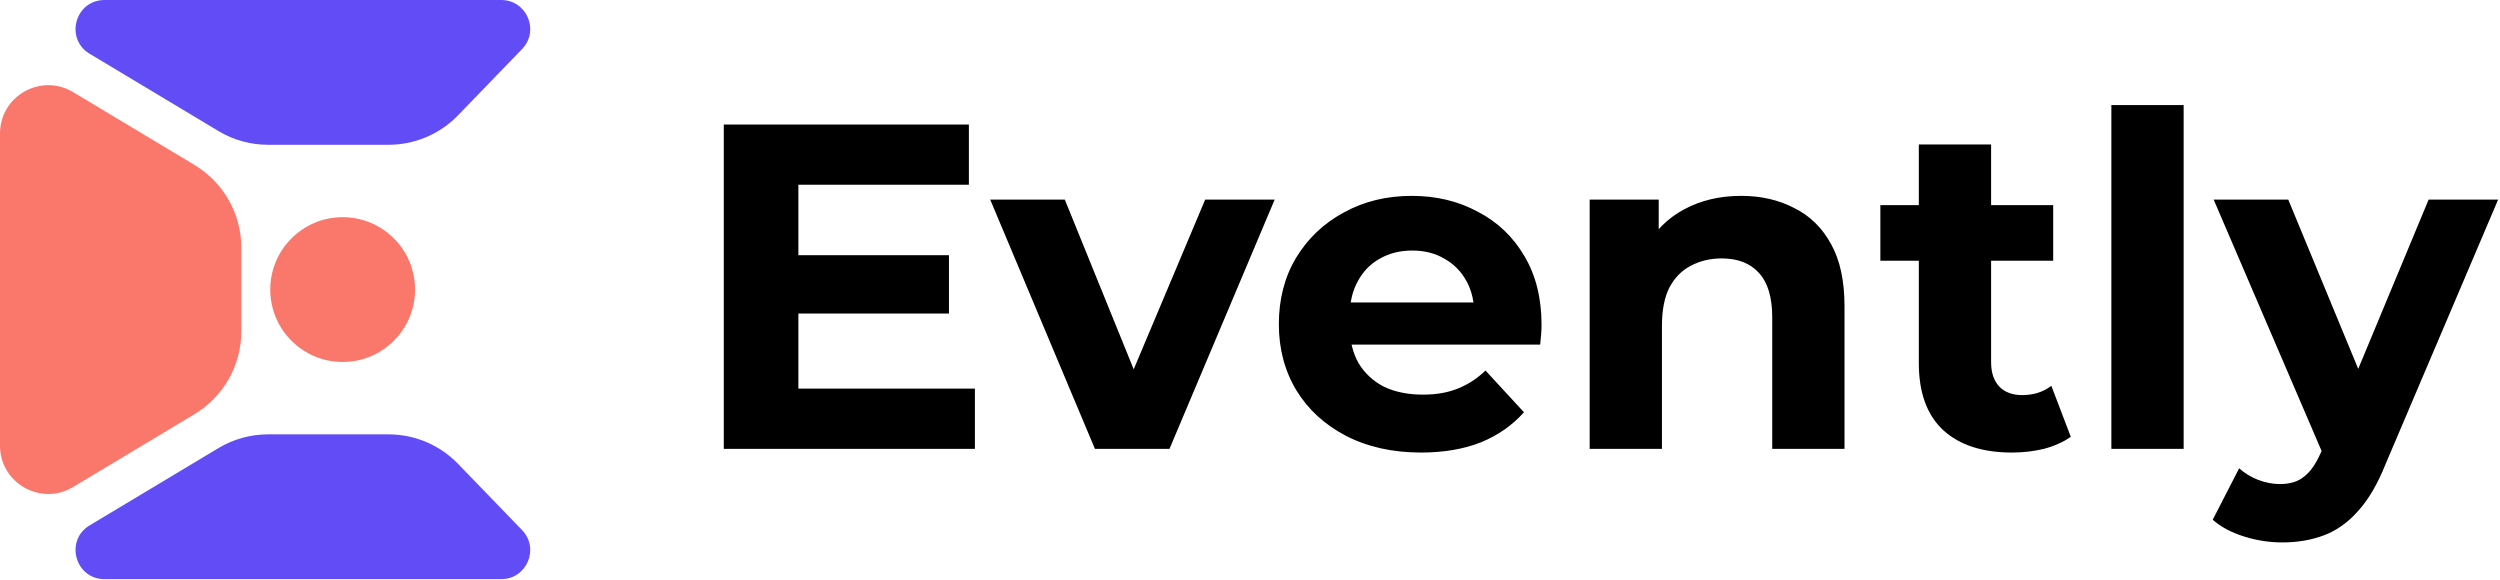
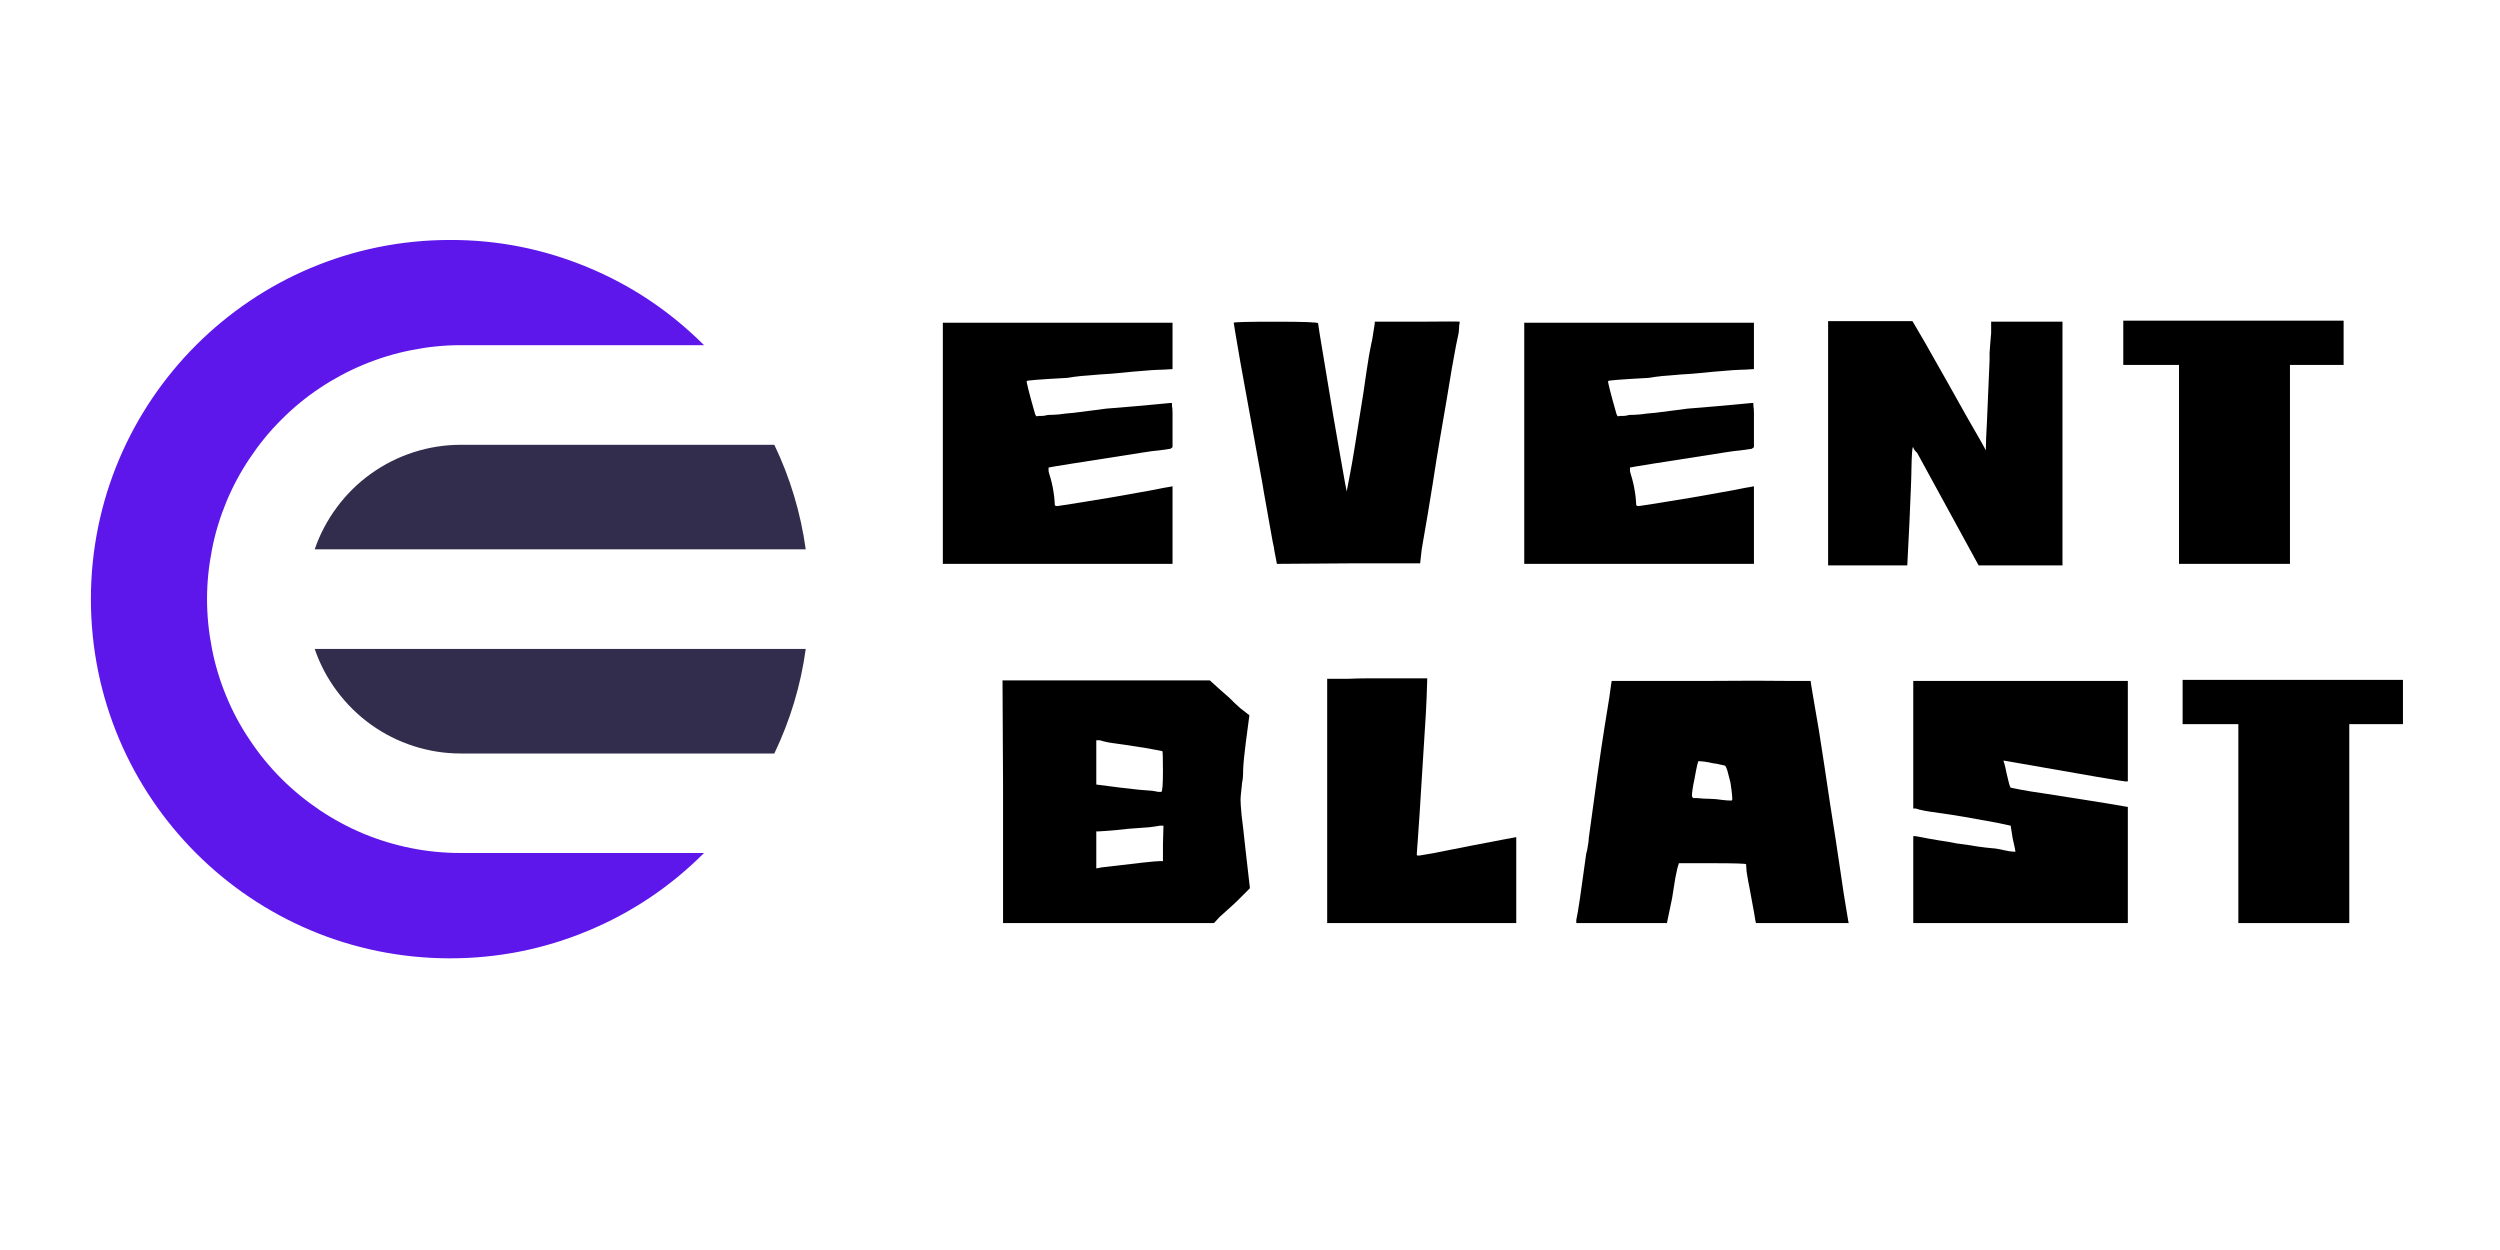
- <svg xmlns="http://www.w3.org/2000/svg" width="518" height="120" viewBox="0 0 518 120" fill="none">
-   <path d="M-3.08811e-06 27.662C-1.72904e-06 19.889 8.48 15.088 15.145 19.087L40.29 34.174C46.314 37.788 50 44.299 50 51.324L50 68.676C50 75.701 46.314 82.212 40.29 85.826L15.145 100.913C8.48 104.912 -1.57555e-05 100.111 -1.43965e-05 92.338L-3.08811e-06 27.662Z" fill="#FA776C" />
-   <path d="M103.855 -3.00576e-06C109.151 -1.88027e-06 111.85 6.362 108.169 10.17L94.896 23.9C91.128 27.799 85.938 30 80.516 30L55.54 30C51.915 30 48.358 29.015 45.25 27.15L18.575 11.145C13.357 8.014 15.577 -2.17645e-05 21.662 -2.04714e-05L103.855 -3.00576e-06Z" fill="#624CF5" />
-   <path d="M103.855 120C109.151 120 111.85 113.638 108.169 109.83L94.896 96.1C91.128 92.201 85.938 90 80.516 90L55.54 90C51.915 90 48.358 90.985 45.25 92.85L18.575 108.855C13.357 111.986 15.577 120 21.662 120L103.855 120Z" fill="#624CF5" />
-   <rect x="56" y="45" width="30" height="30" rx="15" fill="#FA776C" />
-   <path d="M164.272 52.872H196.624V64.968H164.272V52.872ZM165.424 80.52H202V93H149.968V25.8H200.752V38.28H165.424V80.52ZM226.866 93L205.169 41.352H220.626L238.674 85.8H230.994L249.714 41.352H264.114L242.322 93H226.866ZM294.45 93.768C288.562 93.768 283.378 92.616 278.898 90.312C274.482 88.008 271.058 84.872 268.626 80.904C266.194 76.872 264.978 72.296 264.978 67.176C264.978 61.992 266.162 57.416 268.53 53.448C270.962 49.416 274.258 46.28 278.418 44.04C282.578 41.736 287.282 40.584 292.53 40.584C297.586 40.584 302.13 41.672 306.162 43.848C310.258 45.96 313.49 49.032 315.858 53.064C318.226 57.032 319.41 61.8 319.41 67.368C319.41 67.944 319.378 68.616 319.314 69.384C319.25 70.088 319.186 70.76 319.122 71.4H277.17V62.664H311.25L305.49 65.256C305.49 62.568 304.946 60.232 303.858 58.248C302.77 56.264 301.266 54.728 299.346 53.64C297.426 52.488 295.186 51.912 292.626 51.912C290.066 51.912 287.794 52.488 285.81 53.64C283.89 54.728 282.386 56.296 281.298 58.344C280.21 60.328 279.666 62.696 279.666 65.448V67.752C279.666 70.568 280.274 73.064 281.49 75.24C282.77 77.352 284.53 78.984 286.77 80.136C289.074 81.224 291.762 81.768 294.834 81.768C297.586 81.768 299.986 81.352 302.034 80.52C304.146 79.688 306.066 78.44 307.794 76.776L315.762 85.416C313.394 88.104 310.418 90.184 306.834 91.656C303.25 93.064 299.122 93.768 294.45 93.768ZM360.773 40.584C364.869 40.584 368.517 41.416 371.717 43.08C374.981 44.68 377.541 47.176 379.397 50.568C381.253 53.896 382.181 58.184 382.181 63.432V93H367.205V65.736C367.205 61.576 366.277 58.504 364.421 56.52C362.629 54.536 360.069 53.544 356.741 53.544C354.373 53.544 352.229 54.056 350.309 55.08C348.453 56.04 346.981 57.544 345.893 59.592C344.869 61.64 344.357 64.264 344.357 67.464V93H329.381V41.352H343.685V55.656L340.997 51.336C342.853 47.88 345.509 45.224 348.965 43.368C352.421 41.512 356.357 40.584 360.773 40.584ZM416.876 93.768C410.796 93.768 406.06 92.232 402.668 89.16C399.276 86.024 397.58 81.384 397.58 75.24V29.928H412.556V75.048C412.556 77.224 413.132 78.92 414.284 80.136C415.436 81.288 417.004 81.864 418.988 81.864C421.356 81.864 423.372 81.224 425.036 79.944L429.068 90.504C427.532 91.592 425.676 92.424 423.5 93C421.388 93.512 419.18 93.768 416.876 93.768ZM389.612 54.024V42.504H425.42V54.024H389.612ZM437.475 93V21.768H452.451V93H437.475ZM472.878 112.392C470.19 112.392 467.534 111.976 464.91 111.144C462.286 110.312 460.142 109.16 458.477 107.688L463.95 97.032C465.102 98.056 466.414 98.856 467.886 99.432C469.422 100.008 470.926 100.296 472.398 100.296C474.51 100.296 476.174 99.784 477.39 98.76C478.67 97.8 479.822 96.168 480.846 93.864L483.534 87.528L484.686 85.896L503.214 41.352H517.614L494.286 96.168C492.622 100.328 490.702 103.592 488.526 105.96C486.414 108.328 484.046 109.992 481.422 110.952C478.862 111.912 476.014 112.392 472.878 112.392ZM481.71 95.016L458.669 41.352H474.126L491.982 84.552L481.71 95.016Z" fill="black" />
+ <svg xmlns="http://www.w3.org/2000/svg" width="100" zoomAndPan="magnify" viewBox="0 0 75 37.5" height="50" preserveAspectRatio="xMidYMid meet" version="1.0">
+   <defs>
+     <g />
+     <clipPath id="b6dd10a128">
+       <path d="M 2.715 7 L 22 7 L 22 29 L 2.715 29 Z M 2.715 7 " clip-rule="nonzero" />
+     </clipPath>
+     <clipPath id="f9fb67fea6">
+       <path d="M 9 13 L 24.176 13 L 24.176 17 L 9 17 Z M 9 13 " clip-rule="nonzero" />
+     </clipPath>
+     <clipPath id="037bb42f41">
+       <path d="M 9 19 L 24.176 19 L 24.176 23 L 9 23 Z M 9 19 " clip-rule="nonzero" />
+     </clipPath>
+   </defs>
+   <g clip-path="url(#b6dd10a128)">
+     <path fill="#5e17eb" d="M 13.824 25.59 C 13.324 25.59 12.828 25.543 12.34 25.445 C 11.848 25.348 11.371 25.203 10.91 25.012 C 10.449 24.82 10.012 24.586 9.594 24.305 C 9.18 24.027 8.793 23.711 8.441 23.359 C 8.086 23.004 7.773 22.621 7.496 22.203 C 7.215 21.789 6.98 21.352 6.789 20.887 C 6.598 20.426 6.453 19.949 6.359 19.461 C 6.262 18.969 6.211 18.473 6.211 17.973 C 6.211 17.473 6.262 16.98 6.359 16.488 C 6.453 15.996 6.598 15.523 6.789 15.059 C 6.98 14.598 7.215 14.16 7.496 13.742 C 7.773 13.328 8.086 12.941 8.441 12.59 C 8.793 12.234 9.18 11.918 9.594 11.641 C 10.012 11.363 10.449 11.129 10.91 10.938 C 11.371 10.746 11.848 10.602 12.34 10.504 C 12.828 10.406 13.324 10.355 13.824 10.355 L 21.121 10.355 C 20.109 9.344 18.945 8.562 17.625 8.016 C 16.305 7.469 14.93 7.195 13.5 7.199 C 7.551 7.199 2.727 12.023 2.727 17.973 C 2.727 23.926 7.547 28.75 13.5 28.75 C 14.93 28.75 16.305 28.477 17.625 27.93 C 18.945 27.383 20.109 26.602 21.121 25.59 Z M 13.824 25.59 " fill-opacity="1" fill-rule="nonzero" />
+   </g>
+   <g clip-path="url(#f9fb67fea6)">
+     <path fill="#322c4d" d="M 9.441 16.48 L 24.172 16.48 C 24.02 15.387 23.707 14.34 23.23 13.344 L 13.824 13.344 C 13.344 13.344 12.871 13.418 12.41 13.566 C 11.949 13.715 11.523 13.93 11.129 14.211 C 10.738 14.492 10.398 14.824 10.109 15.215 C 9.82 15.602 9.598 16.023 9.441 16.48 Z M 9.441 16.48 " fill-opacity="1" fill-rule="nonzero" />
+   </g>
+   <g clip-path="url(#037bb42f41)">
+     <path fill="#322c4d" d="M 13.824 22.605 L 23.23 22.605 C 23.707 21.605 24.023 20.562 24.172 19.469 L 9.441 19.469 C 9.598 19.926 9.82 20.348 10.109 20.734 C 10.398 21.121 10.738 21.457 11.129 21.738 C 11.523 22.02 11.949 22.234 12.41 22.383 C 12.871 22.531 13.344 22.605 13.824 22.605 Z M 13.824 22.605 " fill-opacity="1" fill-rule="nonzero" />
+   </g>
+   <g fill="#000000" fill-opacity="1">
+     <g transform="translate(27.45711, 16.68194)">
+       <g>
+         <path d="M 0.828 -7 L 7.719 -7 L 7.719 -5.609 L 7.469 -5.594 C 7.395 -5.594 7.27 -5.586 7.094 -5.578 C 6.926 -5.566 6.734 -5.551 6.516 -5.531 C 6.305 -5.508 6.086 -5.488 5.859 -5.469 C 5.641 -5.457 5.43 -5.441 5.234 -5.422 C 5.047 -5.41 4.883 -5.395 4.75 -5.375 C 4.625 -5.352 4.551 -5.344 4.531 -5.344 C 3.738 -5.301 3.344 -5.27 3.344 -5.25 C 3.332 -5.227 3.414 -4.898 3.594 -4.266 C 3.602 -4.242 3.613 -4.223 3.625 -4.203 C 3.633 -4.191 3.66 -4.191 3.703 -4.203 C 3.703 -4.203 3.727 -4.203 3.781 -4.203 C 3.832 -4.203 3.898 -4.211 3.984 -4.234 C 4.066 -4.234 4.176 -4.238 4.312 -4.25 C 4.445 -4.27 4.594 -4.285 4.75 -4.297 C 4.906 -4.316 5.066 -4.336 5.234 -4.359 C 5.398 -4.379 5.562 -4.398 5.719 -4.422 C 6.363 -4.473 6.848 -4.516 7.172 -4.547 C 7.492 -4.578 7.66 -4.594 7.672 -4.594 C 7.691 -4.594 7.703 -4.586 7.703 -4.578 C 7.703 -4.566 7.703 -4.539 7.703 -4.5 C 7.711 -4.457 7.719 -4.391 7.719 -4.297 C 7.719 -4.211 7.719 -4.086 7.719 -3.922 L 7.719 -3.266 L 7.656 -3.219 C 7.57 -3.207 7.461 -3.191 7.328 -3.172 C 7.191 -3.16 7.031 -3.141 6.844 -3.109 C 4.957 -2.816 4.008 -2.664 4 -2.656 C 4 -2.633 4 -2.598 4 -2.547 C 4.008 -2.504 4.031 -2.43 4.062 -2.328 C 4.113 -2.148 4.148 -1.957 4.172 -1.75 C 4.18 -1.633 4.188 -1.562 4.188 -1.531 C 4.195 -1.508 4.223 -1.5 4.266 -1.5 C 4.273 -1.5 4.41 -1.52 4.672 -1.562 C 4.93 -1.602 5.316 -1.664 5.828 -1.75 C 6.348 -1.844 6.758 -1.914 7.062 -1.969 C 7.363 -2.031 7.555 -2.066 7.641 -2.078 L 7.719 -2.094 L 7.719 0.234 L 0.828 0.234 Z M 0.828 -7 " />
+       </g>
+     </g>
+   </g>
+   <g fill="#000000" fill-opacity="1">
+     <g transform="translate(36.57317, 16.68194)">
+       <g>
+         <path d="M 0.438 -7 C 0.445 -7.02 0.863 -7.031 1.688 -7.031 C 2.531 -7.031 2.957 -7.016 2.969 -6.984 C 2.969 -6.973 2.984 -6.867 3.016 -6.672 C 3.047 -6.484 3.094 -6.203 3.156 -5.828 C 3.363 -4.566 3.523 -3.613 3.641 -2.969 C 3.754 -2.32 3.816 -1.977 3.828 -1.938 L 3.938 -2.516 C 3.969 -2.672 4.016 -2.941 4.078 -3.328 C 4.141 -3.723 4.223 -4.242 4.328 -4.891 C 4.398 -5.391 4.457 -5.77 4.5 -6.031 C 4.551 -6.301 4.582 -6.457 4.594 -6.5 C 4.625 -6.688 4.645 -6.816 4.656 -6.891 C 4.664 -6.941 4.672 -6.988 4.672 -7.031 C 4.68 -7.031 5.109 -7.031 5.953 -7.031 C 6.797 -7.039 7.219 -7.039 7.219 -7.031 C 7.219 -7.008 7.211 -6.973 7.203 -6.922 C 7.203 -6.867 7.195 -6.797 7.188 -6.703 C 7.145 -6.523 7.078 -6.172 6.984 -5.641 C 6.898 -5.117 6.781 -4.41 6.625 -3.516 C 6.562 -3.148 6.488 -2.695 6.406 -2.156 C 6.32 -1.613 6.211 -0.961 6.078 -0.203 L 6.031 0.219 L 3.875 0.219 L 1.734 0.234 L 1.656 -0.172 C 1.656 -0.203 1.641 -0.285 1.609 -0.422 C 1.586 -0.566 1.555 -0.738 1.516 -0.938 C 1.484 -1.133 1.445 -1.344 1.406 -1.562 C 1.363 -1.789 1.328 -2 1.297 -2.188 C 1.004 -3.801 0.785 -5.004 0.641 -5.797 C 0.504 -6.586 0.438 -6.988 0.438 -7 Z M 0.438 -7 " />
+       </g>
+     </g>
+   </g>
+   <g fill="#000000" fill-opacity="1">
+     <g transform="translate(44.89924, 16.68194)">
+       <g>
+         <path d="M 0.828 -7 L 7.719 -7 L 7.719 -5.609 L 7.469 -5.594 C 7.395 -5.594 7.27 -5.586 7.094 -5.578 C 6.926 -5.566 6.734 -5.551 6.516 -5.531 C 6.305 -5.508 6.086 -5.488 5.859 -5.469 C 5.641 -5.457 5.43 -5.441 5.234 -5.422 C 5.047 -5.41 4.883 -5.395 4.75 -5.375 C 4.625 -5.352 4.551 -5.344 4.531 -5.344 C 3.738 -5.301 3.344 -5.27 3.344 -5.25 C 3.332 -5.227 3.414 -4.898 3.594 -4.266 C 3.602 -4.242 3.613 -4.223 3.625 -4.203 C 3.633 -4.191 3.66 -4.191 3.703 -4.203 C 3.703 -4.203 3.727 -4.203 3.781 -4.203 C 3.832 -4.203 3.898 -4.211 3.984 -4.234 C 4.066 -4.234 4.176 -4.238 4.312 -4.25 C 4.445 -4.27 4.594 -4.285 4.75 -4.297 C 4.906 -4.316 5.066 -4.336 5.234 -4.359 C 5.398 -4.379 5.562 -4.398 5.719 -4.422 C 6.363 -4.473 6.848 -4.516 7.172 -4.547 C 7.492 -4.578 7.66 -4.594 7.672 -4.594 C 7.691 -4.594 7.703 -4.586 7.703 -4.578 C 7.703 -4.566 7.703 -4.539 7.703 -4.5 C 7.711 -4.457 7.719 -4.391 7.719 -4.297 C 7.719 -4.211 7.719 -4.086 7.719 -3.922 L 7.719 -3.266 L 7.656 -3.219 C 7.57 -3.207 7.461 -3.191 7.328 -3.172 C 7.191 -3.16 7.031 -3.141 6.844 -3.109 C 4.957 -2.816 4.008 -2.664 4 -2.656 C 4 -2.633 4 -2.598 4 -2.547 C 4.008 -2.504 4.031 -2.43 4.062 -2.328 C 4.113 -2.148 4.148 -1.957 4.172 -1.75 C 4.18 -1.633 4.188 -1.562 4.188 -1.531 C 4.195 -1.508 4.223 -1.5 4.266 -1.5 C 4.273 -1.5 4.41 -1.52 4.672 -1.562 C 4.93 -1.602 5.316 -1.664 5.828 -1.75 C 6.348 -1.844 6.758 -1.914 7.062 -1.969 C 7.363 -2.031 7.555 -2.066 7.641 -2.078 L 7.719 -2.094 L 7.719 0.234 L 0.828 0.234 Z M 0.828 -7 " />
+       </g>
+     </g>
+   </g>
+   <g fill="#000000" fill-opacity="1">
+     <g transform="translate(54.0153, 16.68194)">
+       <g>
+         <path d="M 0.828 -7.047 L 3.359 -7.047 L 3.734 -6.406 C 3.961 -6 4.188 -5.602 4.406 -5.219 C 4.625 -4.832 4.816 -4.488 4.984 -4.188 C 5.16 -3.883 5.301 -3.641 5.406 -3.453 C 5.508 -3.266 5.562 -3.172 5.562 -3.172 C 5.562 -3.172 5.562 -3.211 5.562 -3.297 C 5.562 -3.379 5.57 -3.629 5.594 -4.047 C 5.613 -4.473 5.641 -5.082 5.672 -5.875 C 5.672 -5.883 5.672 -5.957 5.672 -6.094 C 5.68 -6.227 5.695 -6.426 5.719 -6.688 L 5.719 -7.031 L 7.859 -7.031 L 7.859 0.281 L 5.344 0.281 L 3.5 -3.094 C 3.445 -3.145 3.41 -3.191 3.391 -3.234 C 3.379 -3.273 3.375 -3.285 3.375 -3.266 C 3.352 -3.266 3.336 -3.047 3.328 -2.609 C 3.328 -2.484 3.32 -2.301 3.312 -2.062 C 3.301 -1.82 3.285 -1.457 3.266 -0.969 L 3.203 0.281 L 0.828 0.281 Z M 0.828 -7.047 " />
+       </g>
+     </g>
+   </g>
+   <g fill="#000000" fill-opacity="1">
+     <g transform="translate(63.37043, 16.68194)">
+       <g>
+         <path d="M 0.328 -7.062 L 6.938 -7.062 L 6.938 -5.734 L 5.328 -5.734 L 5.328 0.234 L 2 0.234 L 2 -5.734 L 0.328 -5.734 Z M 0.328 -7.062 " />
+       </g>
+     </g>
+   </g>
+   <g fill="#000000" fill-opacity="1">
+     <g transform="translate(71.31423, 16.68194)">
+       <g />
+     </g>
+   </g>
+   <g fill="#000000" fill-opacity="1">
+     <g transform="translate(29.24763, 27.45827)">
+       <g>
+         <path d="M 5.641 -2.125 L 5.656 -2.688 L 5.547 -2.688 C 5.492 -2.676 5.391 -2.66 5.234 -2.641 C 5.086 -2.629 4.875 -2.613 4.594 -2.594 C 4.312 -2.562 4.094 -2.539 3.938 -2.531 C 3.789 -2.52 3.711 -2.516 3.703 -2.516 L 3.641 -2.516 L 3.641 -1.406 L 3.812 -1.438 C 4.332 -1.5 4.734 -1.547 5.016 -1.578 C 5.297 -1.609 5.473 -1.625 5.547 -1.625 L 5.641 -1.625 Z M 4.734 -5.078 C 4.547 -5.109 4.367 -5.133 4.203 -5.156 C 4.035 -5.176 3.883 -5.207 3.75 -5.25 L 3.641 -5.25 L 3.641 -3.922 L 4.375 -3.828 C 4.582 -3.805 4.766 -3.785 4.922 -3.766 C 5.078 -3.754 5.211 -3.742 5.328 -3.734 C 5.398 -3.723 5.457 -3.711 5.5 -3.703 C 5.539 -3.703 5.57 -3.703 5.594 -3.703 C 5.625 -3.723 5.641 -3.93 5.641 -4.328 C 5.641 -4.723 5.633 -4.922 5.625 -4.922 C 5.613 -4.922 5.535 -4.938 5.391 -4.969 C 5.242 -5 5.023 -5.035 4.734 -5.078 Z M 0.844 -3.859 L 0.828 -7.047 L 7.047 -7.047 L 7.375 -6.75 C 7.551 -6.602 7.68 -6.484 7.766 -6.391 C 7.859 -6.305 7.922 -6.25 7.953 -6.219 L 8.234 -6 L 8.125 -5.172 C 8.082 -4.836 8.055 -4.57 8.047 -4.375 C 8.047 -4.188 8.035 -4.055 8.016 -3.984 C 8.004 -3.859 7.992 -3.754 7.984 -3.672 C 7.973 -3.586 7.969 -3.516 7.969 -3.453 C 7.969 -3.391 7.977 -3.238 8 -3 C 8.031 -2.77 8.066 -2.453 8.109 -2.047 L 8.25 -0.812 L 7.891 -0.453 C 7.828 -0.391 7.75 -0.316 7.656 -0.234 C 7.57 -0.16 7.469 -0.066 7.344 0.047 L 7.172 0.234 L 0.844 0.234 Z M 0.844 -3.859 " />
+       </g>
+     </g>
+   </g>
+   <g fill="#000000" fill-opacity="1">
+     <g transform="translate(38.98736, 27.45827)">
+       <g>
+         <path d="M 0.828 -7.094 C 0.828 -7.094 0.883 -7.094 1 -7.094 C 1.113 -7.094 1.266 -7.094 1.453 -7.094 C 1.641 -7.102 1.852 -7.109 2.094 -7.109 C 2.332 -7.109 2.578 -7.109 2.828 -7.109 L 3.828 -7.109 L 3.828 -7.047 C 3.828 -7.004 3.82 -6.836 3.812 -6.547 C 3.801 -6.254 3.781 -5.883 3.75 -5.438 C 3.719 -4.988 3.688 -4.488 3.656 -3.938 C 3.625 -3.383 3.586 -2.828 3.547 -2.266 C 3.523 -1.973 3.516 -1.82 3.516 -1.812 C 3.516 -1.789 3.551 -1.785 3.625 -1.797 C 3.832 -1.828 4.141 -1.883 4.547 -1.969 C 4.953 -2.051 5.461 -2.148 6.078 -2.266 L 6.5 -2.344 L 6.5 0.234 L 0.828 0.234 Z M 0.828 -7.094 " />
+       </g>
+     </g>
+   </g>
+   <g fill="#000000" fill-opacity="1">
+     <g transform="translate(46.74174, 27.45827)">
+       <g>
+         <path d="M 4.219 -4.625 C 4.195 -4.625 4.156 -4.445 4.094 -4.094 C 4.062 -3.945 4.039 -3.832 4.031 -3.75 C 4.02 -3.676 4.016 -3.617 4.016 -3.578 C 4.023 -3.547 4.039 -3.523 4.062 -3.516 C 4.082 -3.516 4.113 -3.516 4.156 -3.516 C 4.195 -3.516 4.266 -3.508 4.359 -3.5 C 4.453 -3.5 4.578 -3.492 4.734 -3.484 C 5.055 -3.441 5.219 -3.43 5.219 -3.453 C 5.238 -3.461 5.223 -3.641 5.172 -3.984 C 5.129 -4.148 5.098 -4.27 5.078 -4.344 C 5.055 -4.414 5.035 -4.461 5.016 -4.484 C 5.004 -4.492 4.961 -4.504 4.891 -4.516 C 4.816 -4.535 4.734 -4.551 4.641 -4.562 C 4.555 -4.582 4.473 -4.598 4.391 -4.609 C 4.305 -4.617 4.25 -4.625 4.219 -4.625 Z M 1.594 -6.938 L 1.609 -7.031 L 4.594 -7.031 C 5.602 -7.039 6.352 -7.039 6.844 -7.031 C 7.332 -7.031 7.578 -7.031 7.578 -7.031 C 7.578 -7.008 7.598 -6.875 7.641 -6.625 C 7.68 -6.383 7.742 -6.02 7.828 -5.531 C 7.941 -4.812 8.051 -4.094 8.156 -3.375 C 8.27 -2.664 8.379 -1.953 8.484 -1.234 C 8.547 -0.797 8.598 -0.457 8.641 -0.219 C 8.68 0.02 8.703 0.145 8.703 0.156 L 8.719 0.234 L 5.938 0.234 L 5.922 0.172 C 5.922 0.141 5.867 -0.148 5.766 -0.703 C 5.711 -0.973 5.676 -1.176 5.656 -1.312 C 5.645 -1.457 5.641 -1.531 5.641 -1.531 C 5.641 -1.551 5.297 -1.562 4.609 -1.562 L 3.625 -1.562 L 3.578 -1.406 C 3.566 -1.352 3.547 -1.254 3.516 -1.109 C 3.492 -0.961 3.461 -0.766 3.422 -0.516 L 3.266 0.234 L 0.547 0.234 L 0.547 0.141 C 0.598 -0.078 0.695 -0.738 0.844 -1.844 C 0.852 -1.875 0.863 -1.914 0.875 -1.969 C 0.883 -2.031 0.895 -2.094 0.906 -2.156 C 0.914 -2.219 0.922 -2.273 0.922 -2.328 C 0.93 -2.379 0.938 -2.414 0.938 -2.438 C 1.125 -3.82 1.273 -4.883 1.391 -5.625 C 1.516 -6.375 1.582 -6.812 1.594 -6.938 Z M 1.594 -6.938 " />
+       </g>
+     </g>
+   </g>
+   <g fill="#000000" fill-opacity="1">
+     <g transform="translate(56.67896, 27.45827)">
+       <g>
+         <path d="M 0.719 -7.031 L 7.156 -7.031 L 7.156 -4.016 L 7.078 -4.016 C 7.016 -4.016 5.922 -4.203 3.797 -4.578 C 3.68 -4.598 3.594 -4.613 3.531 -4.625 C 3.477 -4.633 3.441 -4.641 3.422 -4.641 C 3.43 -4.617 3.441 -4.586 3.453 -4.547 C 3.461 -4.516 3.473 -4.473 3.484 -4.422 C 3.492 -4.379 3.504 -4.328 3.516 -4.266 C 3.578 -3.992 3.617 -3.848 3.641 -3.828 C 3.641 -3.828 3.742 -3.805 3.953 -3.766 C 4.055 -3.742 4.316 -3.703 4.734 -3.641 C 5.148 -3.578 5.742 -3.484 6.516 -3.359 L 7.156 -3.25 L 7.156 0.234 L 0.719 0.234 L 0.719 -2.375 L 0.781 -2.375 C 0.789 -2.375 0.848 -2.363 0.953 -2.344 C 1.066 -2.32 1.238 -2.289 1.469 -2.25 C 1.688 -2.219 1.867 -2.188 2.016 -2.156 C 2.172 -2.133 2.285 -2.117 2.359 -2.109 C 2.422 -2.098 2.52 -2.082 2.656 -2.062 C 2.801 -2.039 2.984 -2.02 3.203 -2 C 3.367 -1.969 3.5 -1.941 3.594 -1.922 C 3.688 -1.91 3.742 -1.906 3.766 -1.906 L 3.781 -1.906 C 3.789 -1.906 3.766 -2.035 3.703 -2.297 L 3.641 -2.688 L 3.203 -2.781 C 2.492 -2.914 1.941 -3.008 1.547 -3.062 C 1.148 -3.113 0.898 -3.16 0.797 -3.203 L 0.719 -3.203 Z M 0.719 -7.031 " />
+       </g>
+     </g>
+   </g>
+   <g fill="#000000" fill-opacity="1">
+     <g transform="translate(65.15055, 27.45827)">
+       <g>
+         <path d="M 0.328 -7.062 L 6.938 -7.062 L 6.938 -5.734 L 5.328 -5.734 L 5.328 0.234 L 2 0.234 L 2 -5.734 L 0.328 -5.734 Z M 0.328 -7.062 " />
+       </g>
+     </g>
+   </g>
</svg>
